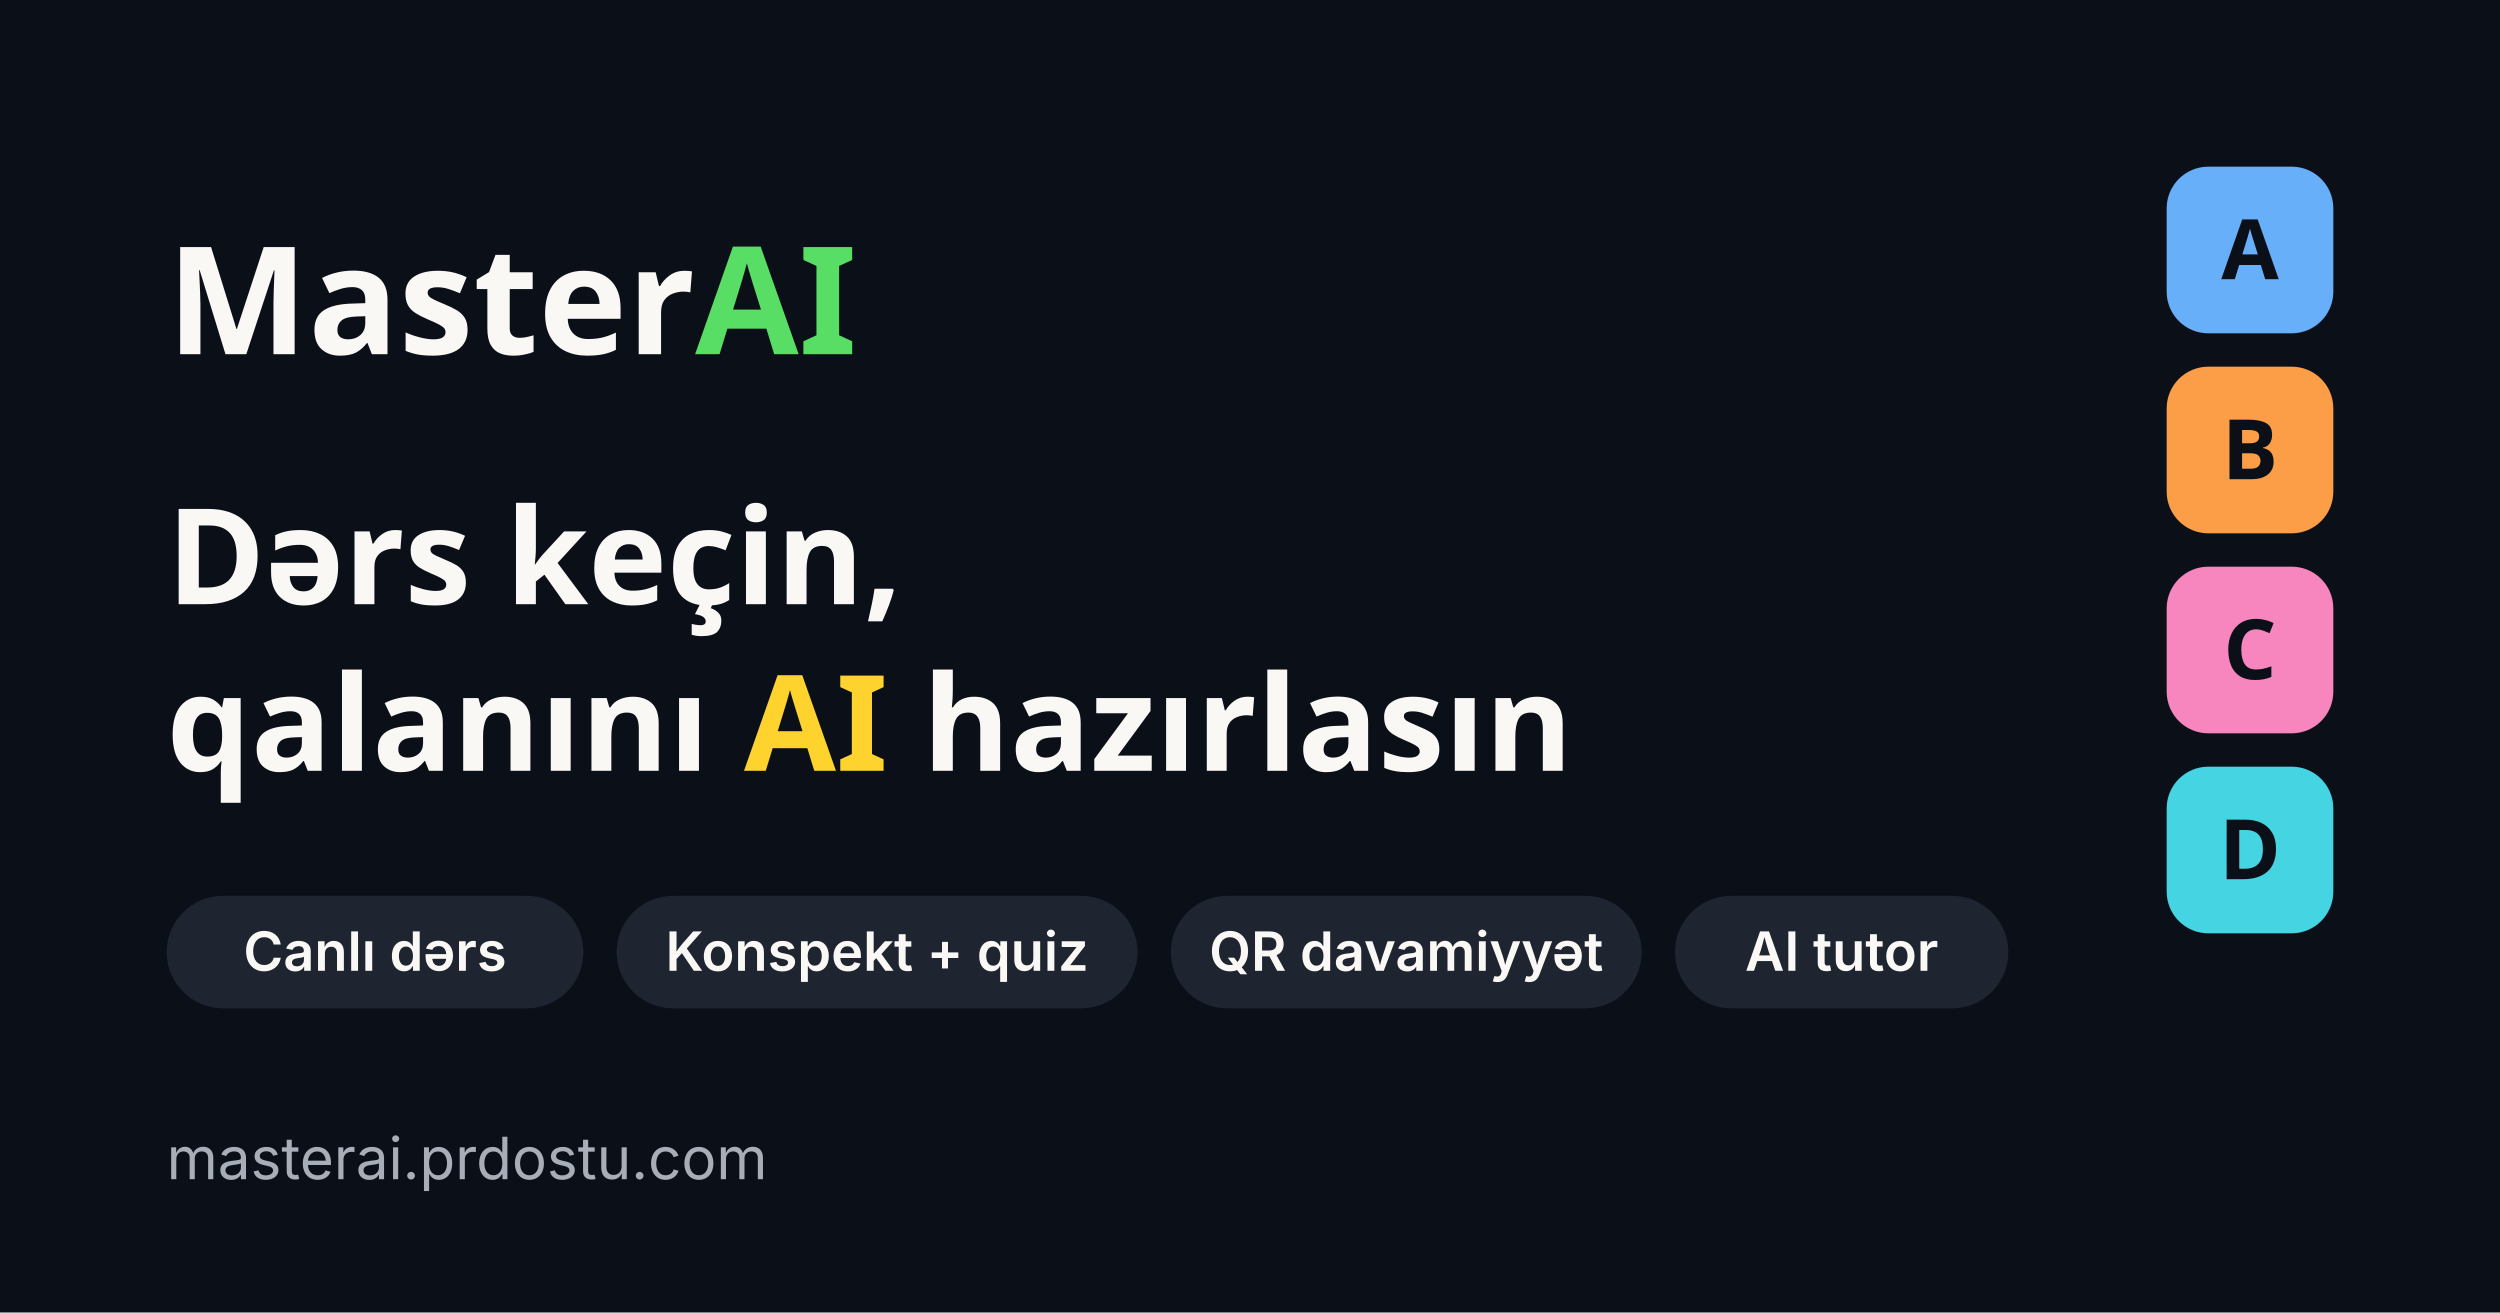
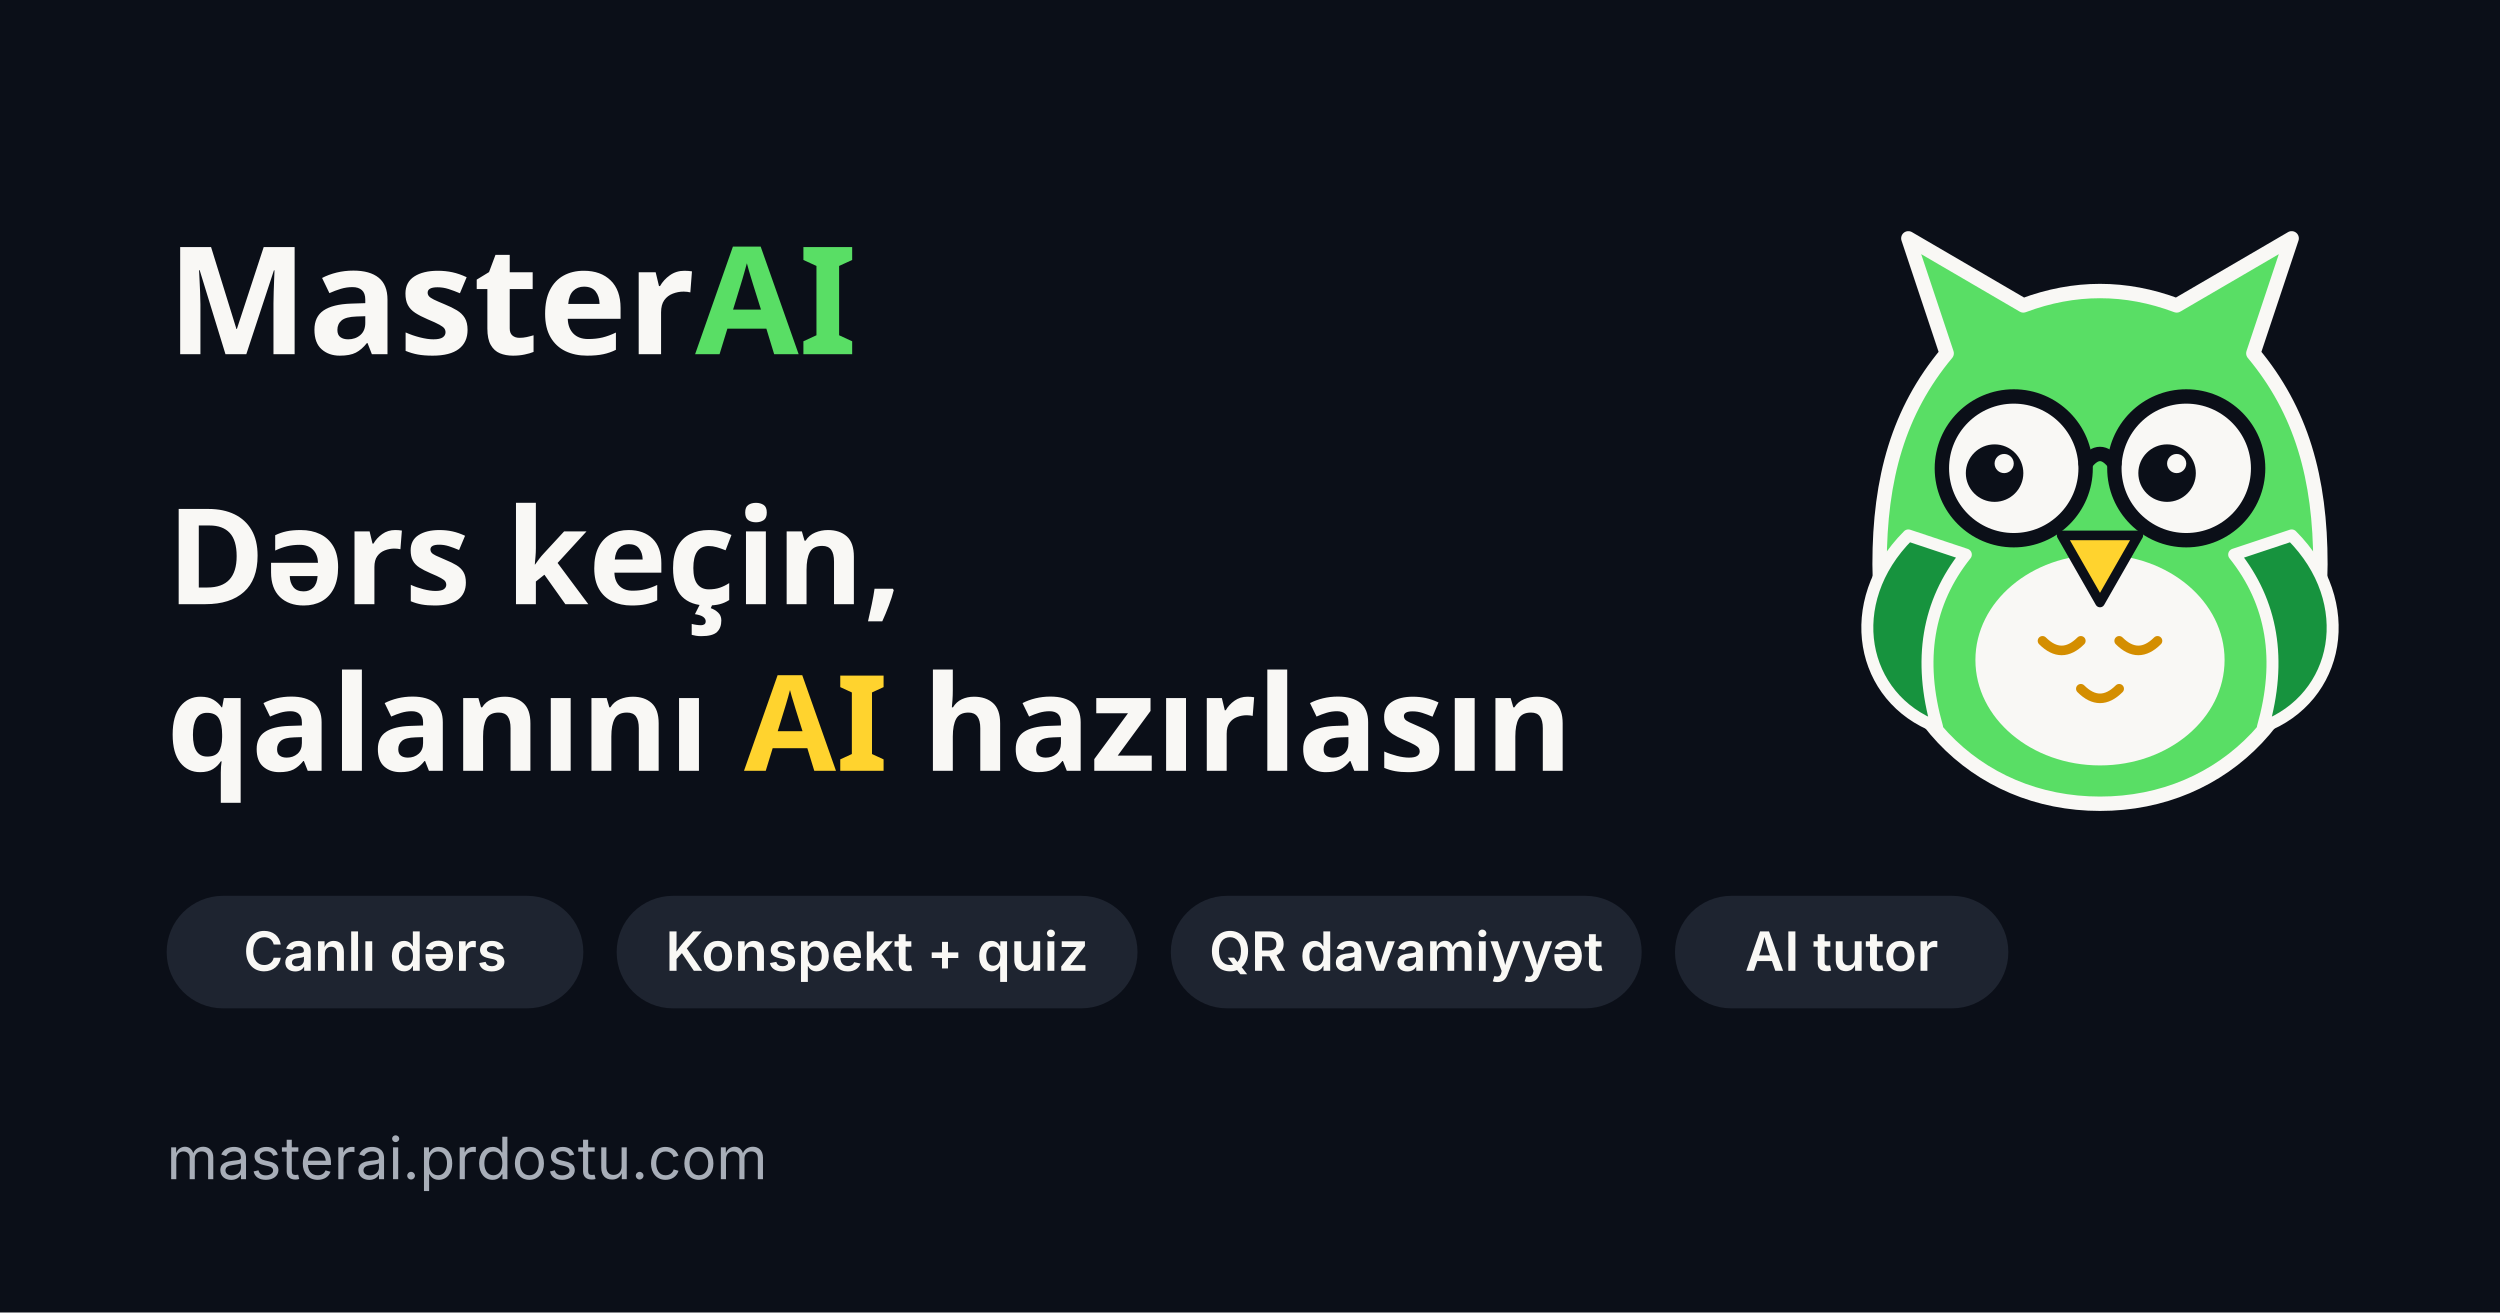
<svg xmlns="http://www.w3.org/2000/svg" viewBox="0 0 1200 630" width="1200" height="630" role="img" aria-label="MasterAI - dərs keçin, qalanını AI hazırlasın">
  <rect width="1200" height="630" fill="#0B0F18" />
  <text x="80" y="170" font-family="Archivo, Segoe UI, sans-serif" font-size="72" font-weight="800" fill="#F9F8F5">Master<tspan fill="#59DE65">AI</tspan>
  </text>
  <text x="80" y="290" font-family="Archivo, Segoe UI, sans-serif" font-size="64" font-weight="800" fill="#F9F8F5">Dərs keçin,</text>
  <text x="80" y="370" font-family="Archivo, Segoe UI, sans-serif" font-size="64" font-weight="800" fill="#F9F8F5">qalanını <tspan fill="#FFD32E">AI</tspan> hazırlasın</text>
  <g font-family="Inter, Segoe UI, sans-serif" font-size="26" font-weight="600">
    <rect x="80" y="430" width="200" height="54" rx="27" fill="#1E2430" />
    <text x="180" y="466" text-anchor="middle" fill="#F9F8F5">Canlı dərs</text>
    <rect x="296" y="430" width="250" height="54" rx="27" fill="#1E2430" />
    <text x="421" y="466" text-anchor="middle" fill="#F9F8F5">Konspekt + quiz</text>
    <rect x="562" y="430" width="226" height="54" rx="27" fill="#1E2430" />
    <text x="675" y="466" text-anchor="middle" fill="#F9F8F5">QR davamiyyət</text>
    <rect x="804" y="430" width="160" height="54" rx="27" fill="#1E2430" />
    <text x="884" y="466" text-anchor="middle" fill="#F9F8F5">AI tutor</text>
  </g>
  <text x="80" y="566" font-family="Inter, Segoe UI, sans-serif" font-size="28" fill="#A8AEB8">masterai.prdostu.com</text>
-   <rect x="1040" y="80" width="80" height="80" rx="20" fill="#67B0F9" />
-   <rect x="1040" y="176" width="80" height="80" rx="20" fill="#FC9E47" />
-   <rect x="1040" y="272" width="80" height="80" rx="20" fill="#F786BE" />
-   <rect x="1040" y="368" width="80" height="80" rx="20" fill="#44D4E2" />
-   <text x="1080" y="134" text-anchor="middle" font-family="Archivo, Segoe UI, sans-serif" font-size="40" font-weight="800" fill="#0B0F18">A</text>
-   <text x="1080" y="230" text-anchor="middle" font-family="Archivo, Segoe UI, sans-serif" font-size="40" font-weight="800" fill="#0B0F18">B</text>
-   <text x="1080" y="326" text-anchor="middle" font-family="Archivo, Segoe UI, sans-serif" font-size="40" font-weight="800" fill="#0B0F18">C</text>
-   <text x="1080" y="422" text-anchor="middle" font-family="Archivo, Segoe UI, sans-serif" font-size="40" font-weight="800" fill="#0B0F18">D</text>
+   <g transform="translate(870 96) scale(2.3)" stroke-linejoin="round">
+     <path d="M28 32 L20 8 L44 22 Q60 16 76 22 L100 8 L92 32 C102 44 106 58 106 76 C106 106 86 126 60 126 C34 126 14 106 14 76 C14 58 18 44 28 32 Z" fill="#59DE65" stroke="#F9F8F5" stroke-width="3" />
+     <path d="M20 70 C6 84 10 104 26 110 C22 96 24 84 32 74 Z" fill="#17933E" stroke="#F9F8F5" stroke-width="2.5" />
+     <path d="M100 70 C114 84 110 104 94 110 C98 96 96 84 88 74 Z" fill="#17933E" stroke="#F9F8F5" stroke-width="2.5" />
+     <ellipse cx="60" cy="96" rx="26" ry="22" fill="#F9F8F5" />
+     <path d="M48 92 q4 4 8 0 M64 92 q4 4 8 0 M56 102 q4 4 8 0" fill="none" stroke="#D48E00" stroke-width="2" stroke-linecap="round" />
+     <circle cx="42" cy="56" r="15" fill="#F9F8F5" stroke="#0B0F18" stroke-width="3" />
+     <circle cx="78" cy="56" r="15" fill="#F9F8F5" stroke="#0B0F18" stroke-width="3" />
+     <path d="M57 55 Q60 51 63 55" fill="none" stroke="#0B0F18" stroke-width="3" stroke-linecap="round" />
+     <circle cx="38" cy="57" r="6" fill="#0B0F18" />
+     <circle cx="40" cy="55" r="2" fill="#F9F8F5" />
+     <circle cx="74" cy="57" r="6" fill="#0B0F18" />
+     <circle cx="76" cy="55" r="2" fill="#F9F8F5" />
+     <path d="M52 70 L68 70 L60 84 Z" fill="#FFD32E" stroke="#0B0F18" stroke-width="2" />
+   </g>
</svg>
